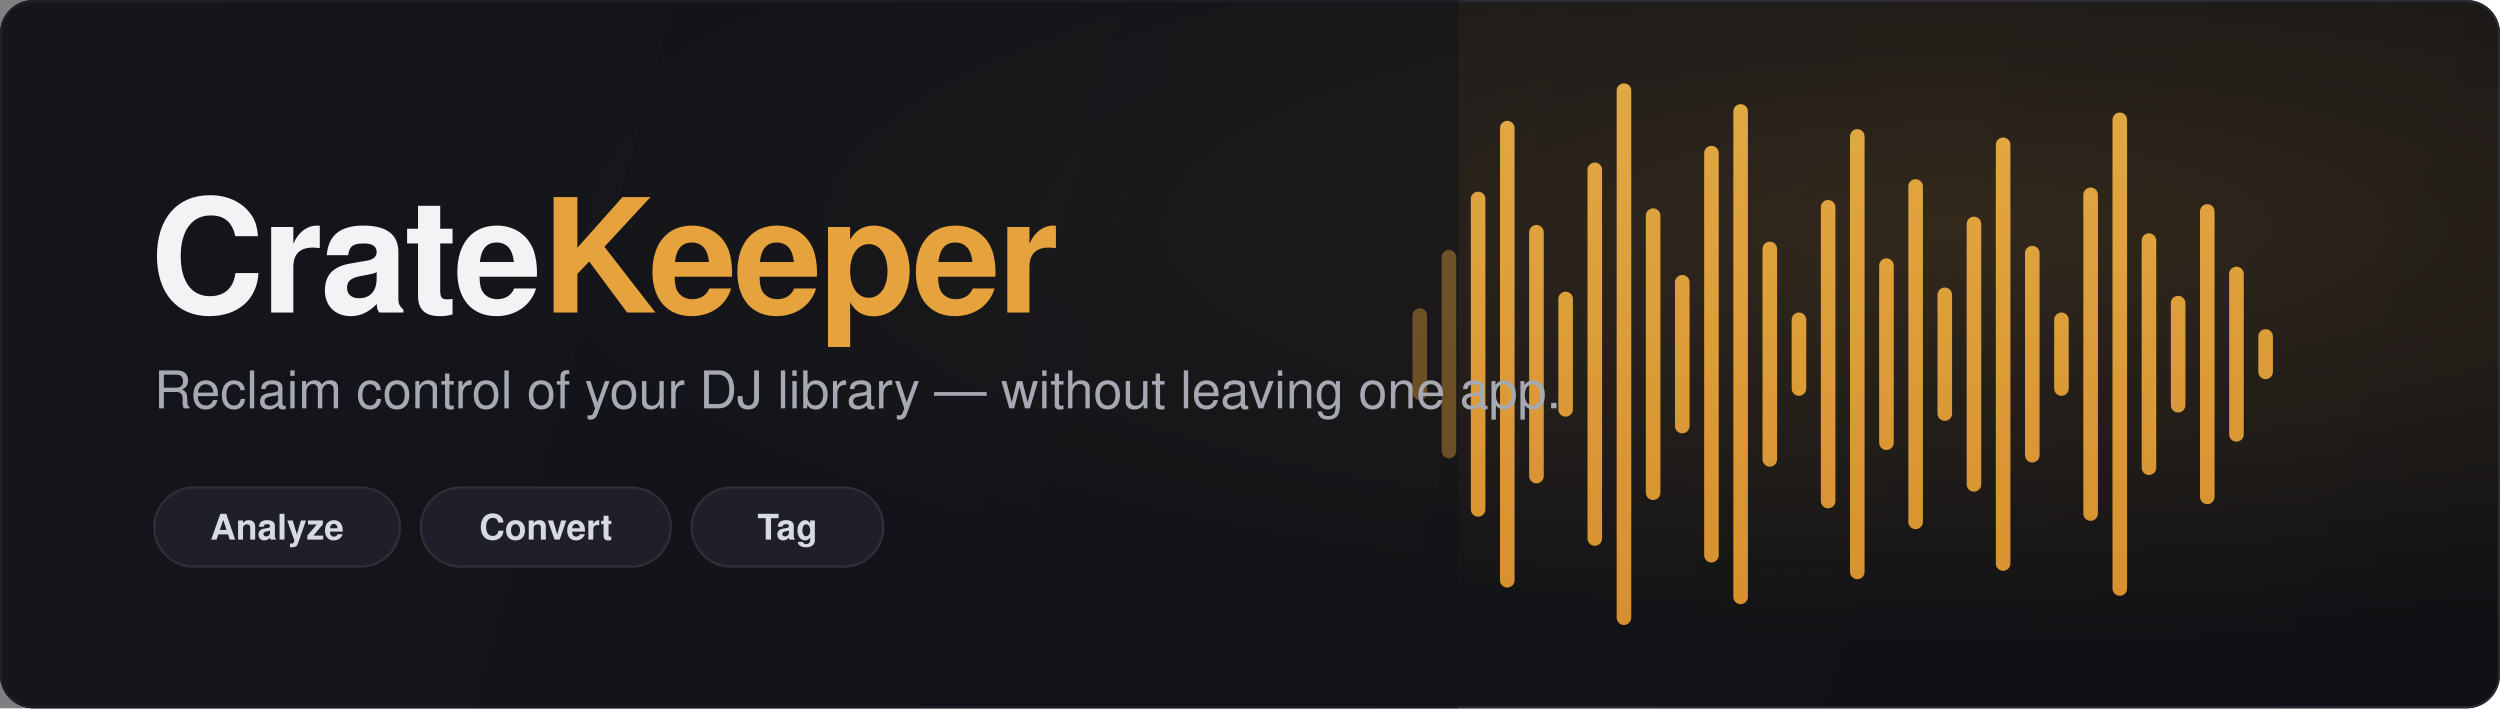
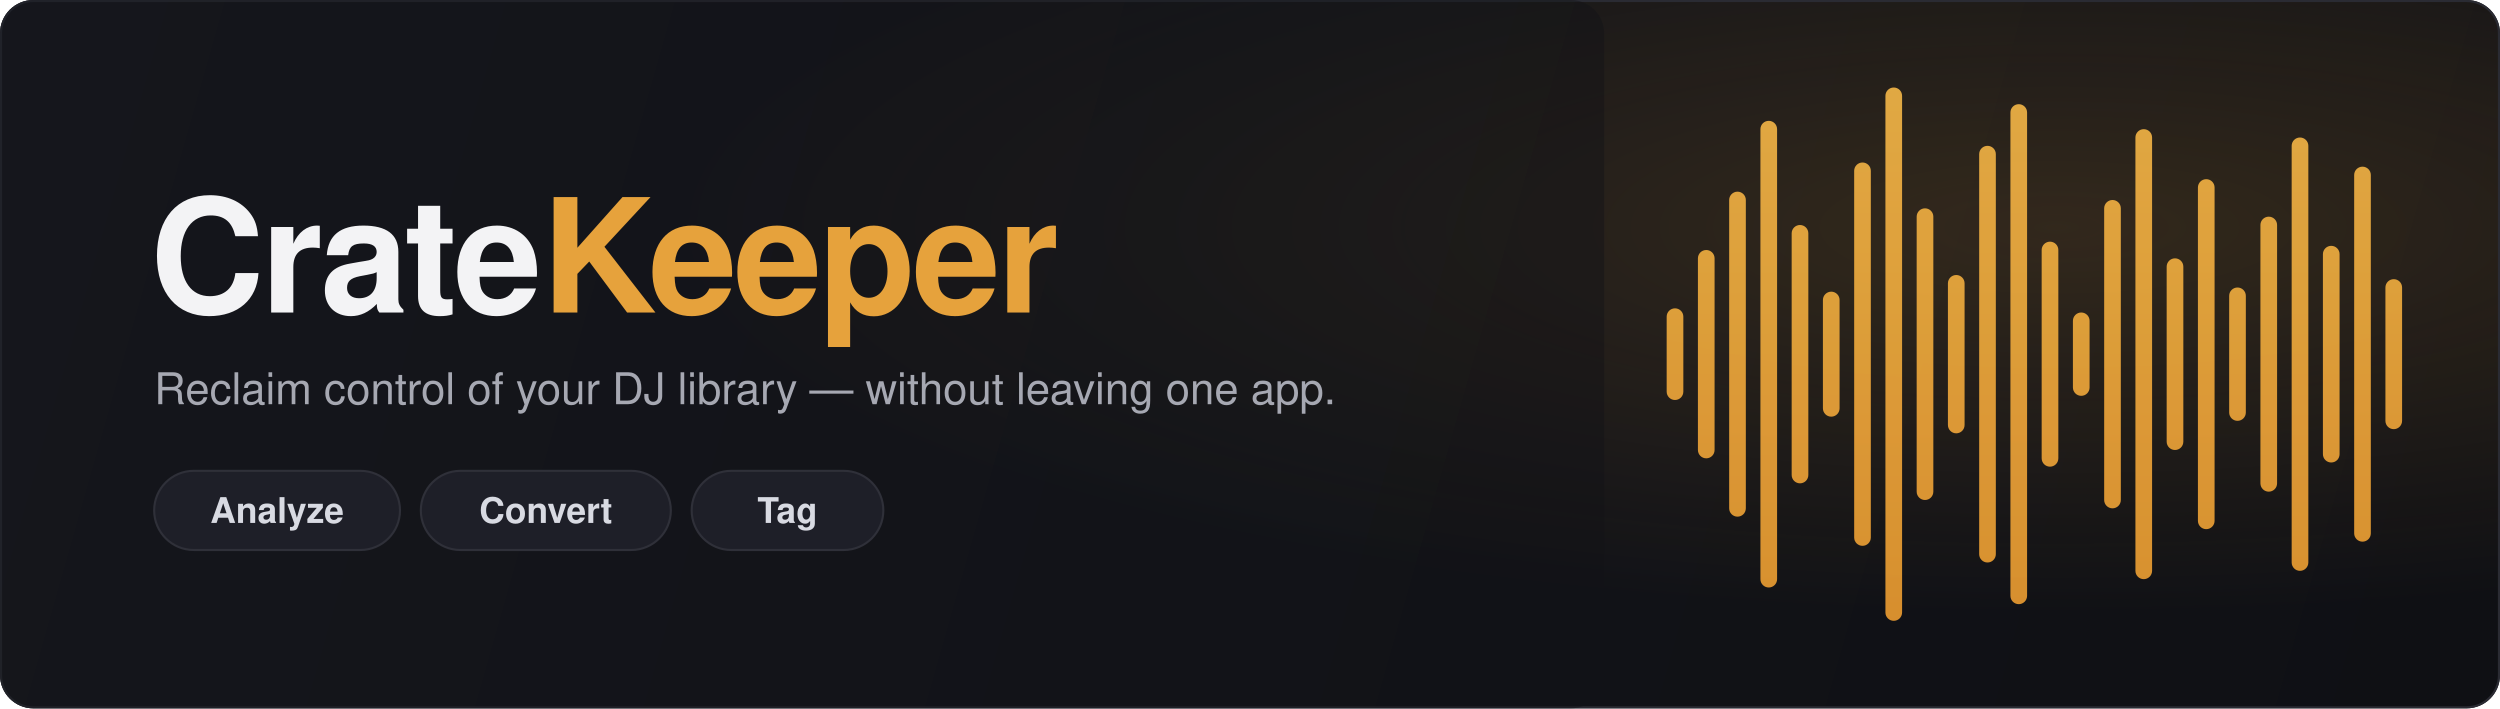
<svg xmlns="http://www.w3.org/2000/svg" width="1200" height="340" viewBox="0 0 1200 340" fill="none" role="img" aria-label="CrateKeeper — desktop DJ library tools">
  <defs>
    <linearGradient id="bg" x1="0" y1="0" x2="1200" y2="340" gradientUnits="userSpaceOnUse">
      <stop offset="0" stop-color="#15161c" />
      <stop offset="1" stop-color="#0f1014" />
    </linearGradient>
    <linearGradient id="amber" x1="0" y1="0" x2="0" y2="340" gradientUnits="userSpaceOnUse">
      <stop offset="0" stop-color="#F2B84A" />
      <stop offset="1" stop-color="#E6952C" />
    </linearGradient>
-     <radialGradient id="glow" cx="0.78" cy="0.32" r="0.6">
+     <radialGradient id="glow" cx="0.82" cy="0.32" r="0.55">
      <stop offset="0" stop-color="#E6A23C" stop-opacity="0.16" />
      <stop offset="1" stop-color="#E6A23C" stop-opacity="0" />
    </radialGradient>
  </defs>
  <rect width="1200" height="340" rx="16" fill="url(#bg)" />
  <rect width="1200" height="340" rx="16" fill="url(#glow)" />
  <rect x="0.5" y="0.5" width="1199" height="339" rx="15.5" fill="none" stroke="#2a2b33" stroke-width="1" />
  <g fill="url(#amber)" opacity="0.92">
-     <rect x="678" y="148" width="7" height="44" rx="3.5" />
-     <rect x="692" y="120" width="7" height="100" rx="3.5" />
-     <rect x="706" y="92" width="7" height="156" rx="3.5" />
-     <rect x="720" y="58" width="7" height="224" rx="3.5" />
-     <rect x="734" y="108" width="7" height="124" rx="3.5" />
-     <rect x="748" y="140" width="7" height="60" rx="3.5" />
-     <rect x="762" y="78" width="7" height="184" rx="3.5" />
-     <rect x="776" y="40" width="7" height="260" rx="3.5" />
-     <rect x="790" y="100" width="7" height="140" rx="3.5" />
-     <rect x="804" y="132" width="7" height="76" rx="3.5" />
-     <rect x="818" y="70" width="7" height="200" rx="3.5" />
-     <rect x="832" y="50" width="7" height="240" rx="3.5" />
-     <rect x="846" y="116" width="7" height="108" rx="3.5" />
-     <rect x="860" y="150" width="7" height="40" rx="3.5" />
-     <rect x="874" y="96" width="7" height="148" rx="3.5" />
-     <rect x="888" y="62" width="7" height="216" rx="3.5" />
-     <rect x="902" y="124" width="7" height="92" rx="3.5" />
-     <rect x="916" y="86" width="7" height="168" rx="3.5" />
-     <rect x="930" y="138" width="7" height="64" rx="3.5" />
-     <rect x="944" y="104" width="7" height="132" rx="3.5" />
-     <rect x="958" y="66" width="7" height="208" rx="3.5" />
-     <rect x="972" y="118" width="7" height="104" rx="3.5" />
-     <rect x="986" y="150" width="7" height="40" rx="3.5" />
-     <rect x="1000" y="90" width="7" height="160" rx="3.5" />
-     <rect x="1014" y="54" width="7" height="232" rx="3.5" />
-     <rect x="1028" y="112" width="7" height="116" rx="3.5" />
-     <rect x="1042" y="142" width="7" height="56" rx="3.5" />
-     <rect x="1056" y="98" width="7" height="144" rx="3.5" />
-     <rect x="1070" y="128" width="7" height="84" rx="3.5" />
-     <rect x="1084" y="158" width="7" height="24" rx="3.5" />
+     <rect x="800" y="148" width="8" height="44" rx="4" />
+     <rect x="815" y="120" width="8" height="100" rx="4" />
+     <rect x="830" y="92" width="8" height="156" rx="4" />
+     <rect x="845" y="58" width="8" height="224" rx="4" />
+     <rect x="860" y="108" width="8" height="124" rx="4" />
+     <rect x="875" y="140" width="8" height="60" rx="4" />
+     <rect x="890" y="78" width="8" height="184" rx="4" />
+     <rect x="905" y="42" width="8" height="256" rx="4" />
+     <rect x="920" y="100" width="8" height="140" rx="4" />
+     <rect x="935" y="132" width="8" height="76" rx="4" />
+     <rect x="950" y="70" width="8" height="200" rx="4" />
+     <rect x="965" y="50" width="8" height="240" rx="4" />
+     <rect x="980" y="116" width="8" height="108" rx="4" />
+     <rect x="995" y="150" width="8" height="40" rx="4" />
+     <rect x="1010" y="96" width="8" height="148" rx="4" />
+     <rect x="1025" y="62" width="8" height="216" rx="4" />
+     <rect x="1040" y="124" width="8" height="92" rx="4" />
+     <rect x="1055" y="86" width="8" height="168" rx="4" />
+     <rect x="1070" y="138" width="8" height="64" rx="4" />
+     <rect x="1085" y="104" width="8" height="132" rx="4" />
+     <rect x="1100" y="66" width="8" height="208" rx="4" />
+     <rect x="1115" y="118" width="8" height="104" rx="4" />
+     <rect x="1130" y="80" width="8" height="180" rx="4" />
+     <rect x="1145" y="134" width="8" height="72" rx="4" />
  </g>
-   <rect x="0" y="0" width="700" height="340" fill="url(#bg)" opacity="0.55" />
+   <rect x="0" y="0" width="770" height="340" rx="16" fill="url(#bg)" opacity="0.45" />
  <text x="72" y="150" font-family="'Segoe UI', Helvetica, Arial, sans-serif" font-size="76" font-weight="800" letter-spacing="-1.5" fill="#F3F3F5">Crate<tspan fill="#E6A23C">Keeper</tspan>
  </text>
-   <text x="74" y="196" font-family="'Segoe UI', Helvetica, Arial, sans-serif" font-size="25" font-weight="400" fill="#A6A8B2">Reclaim control of your DJ library — without leaving one app.</text>
+   <text x="74" y="194" font-family="'Segoe UI', Helvetica, Arial, sans-serif" font-size="21" font-weight="400" fill="#A6A8B2">Reclaim control of your DJ library — without leaving one app.</text>
  <g font-family="'Segoe UI', Helvetica, Arial, sans-serif" font-size="17" font-weight="600">
-     <rect x="74" y="234" width="118" height="38" rx="19" fill="#1e1f28" stroke="#2f3039" />
-     <text x="133" y="259" fill="#D8DAE2" text-anchor="middle">Analyze</text>
-     <rect x="202" y="234" width="120" height="38" rx="19" fill="#1e1f28" stroke="#2f3039" />
-     <text x="262" y="259" fill="#D8DAE2" text-anchor="middle">Convert</text>
-     <rect x="332" y="234" width="92" height="38" rx="19" fill="#1e1f28" stroke="#2f3039" />
-     <text x="378" y="259" fill="#D8DAE2" text-anchor="middle">Tag</text>
+     <rect x="74" y="226" width="118" height="38" rx="19" fill="#1e1f28" stroke="#2f3039" />
+     <text x="133" y="251" fill="#D8DAE2" text-anchor="middle">Analyze</text>
+     <rect x="202" y="226" width="120" height="38" rx="19" fill="#1e1f28" stroke="#2f3039" />
+     <text x="262" y="251" fill="#D8DAE2" text-anchor="middle">Convert</text>
+     <rect x="332" y="226" width="92" height="38" rx="19" fill="#1e1f28" stroke="#2f3039" />
+     <text x="378" y="251" fill="#D8DAE2" text-anchor="middle">Tag</text>
  </g>
</svg>
